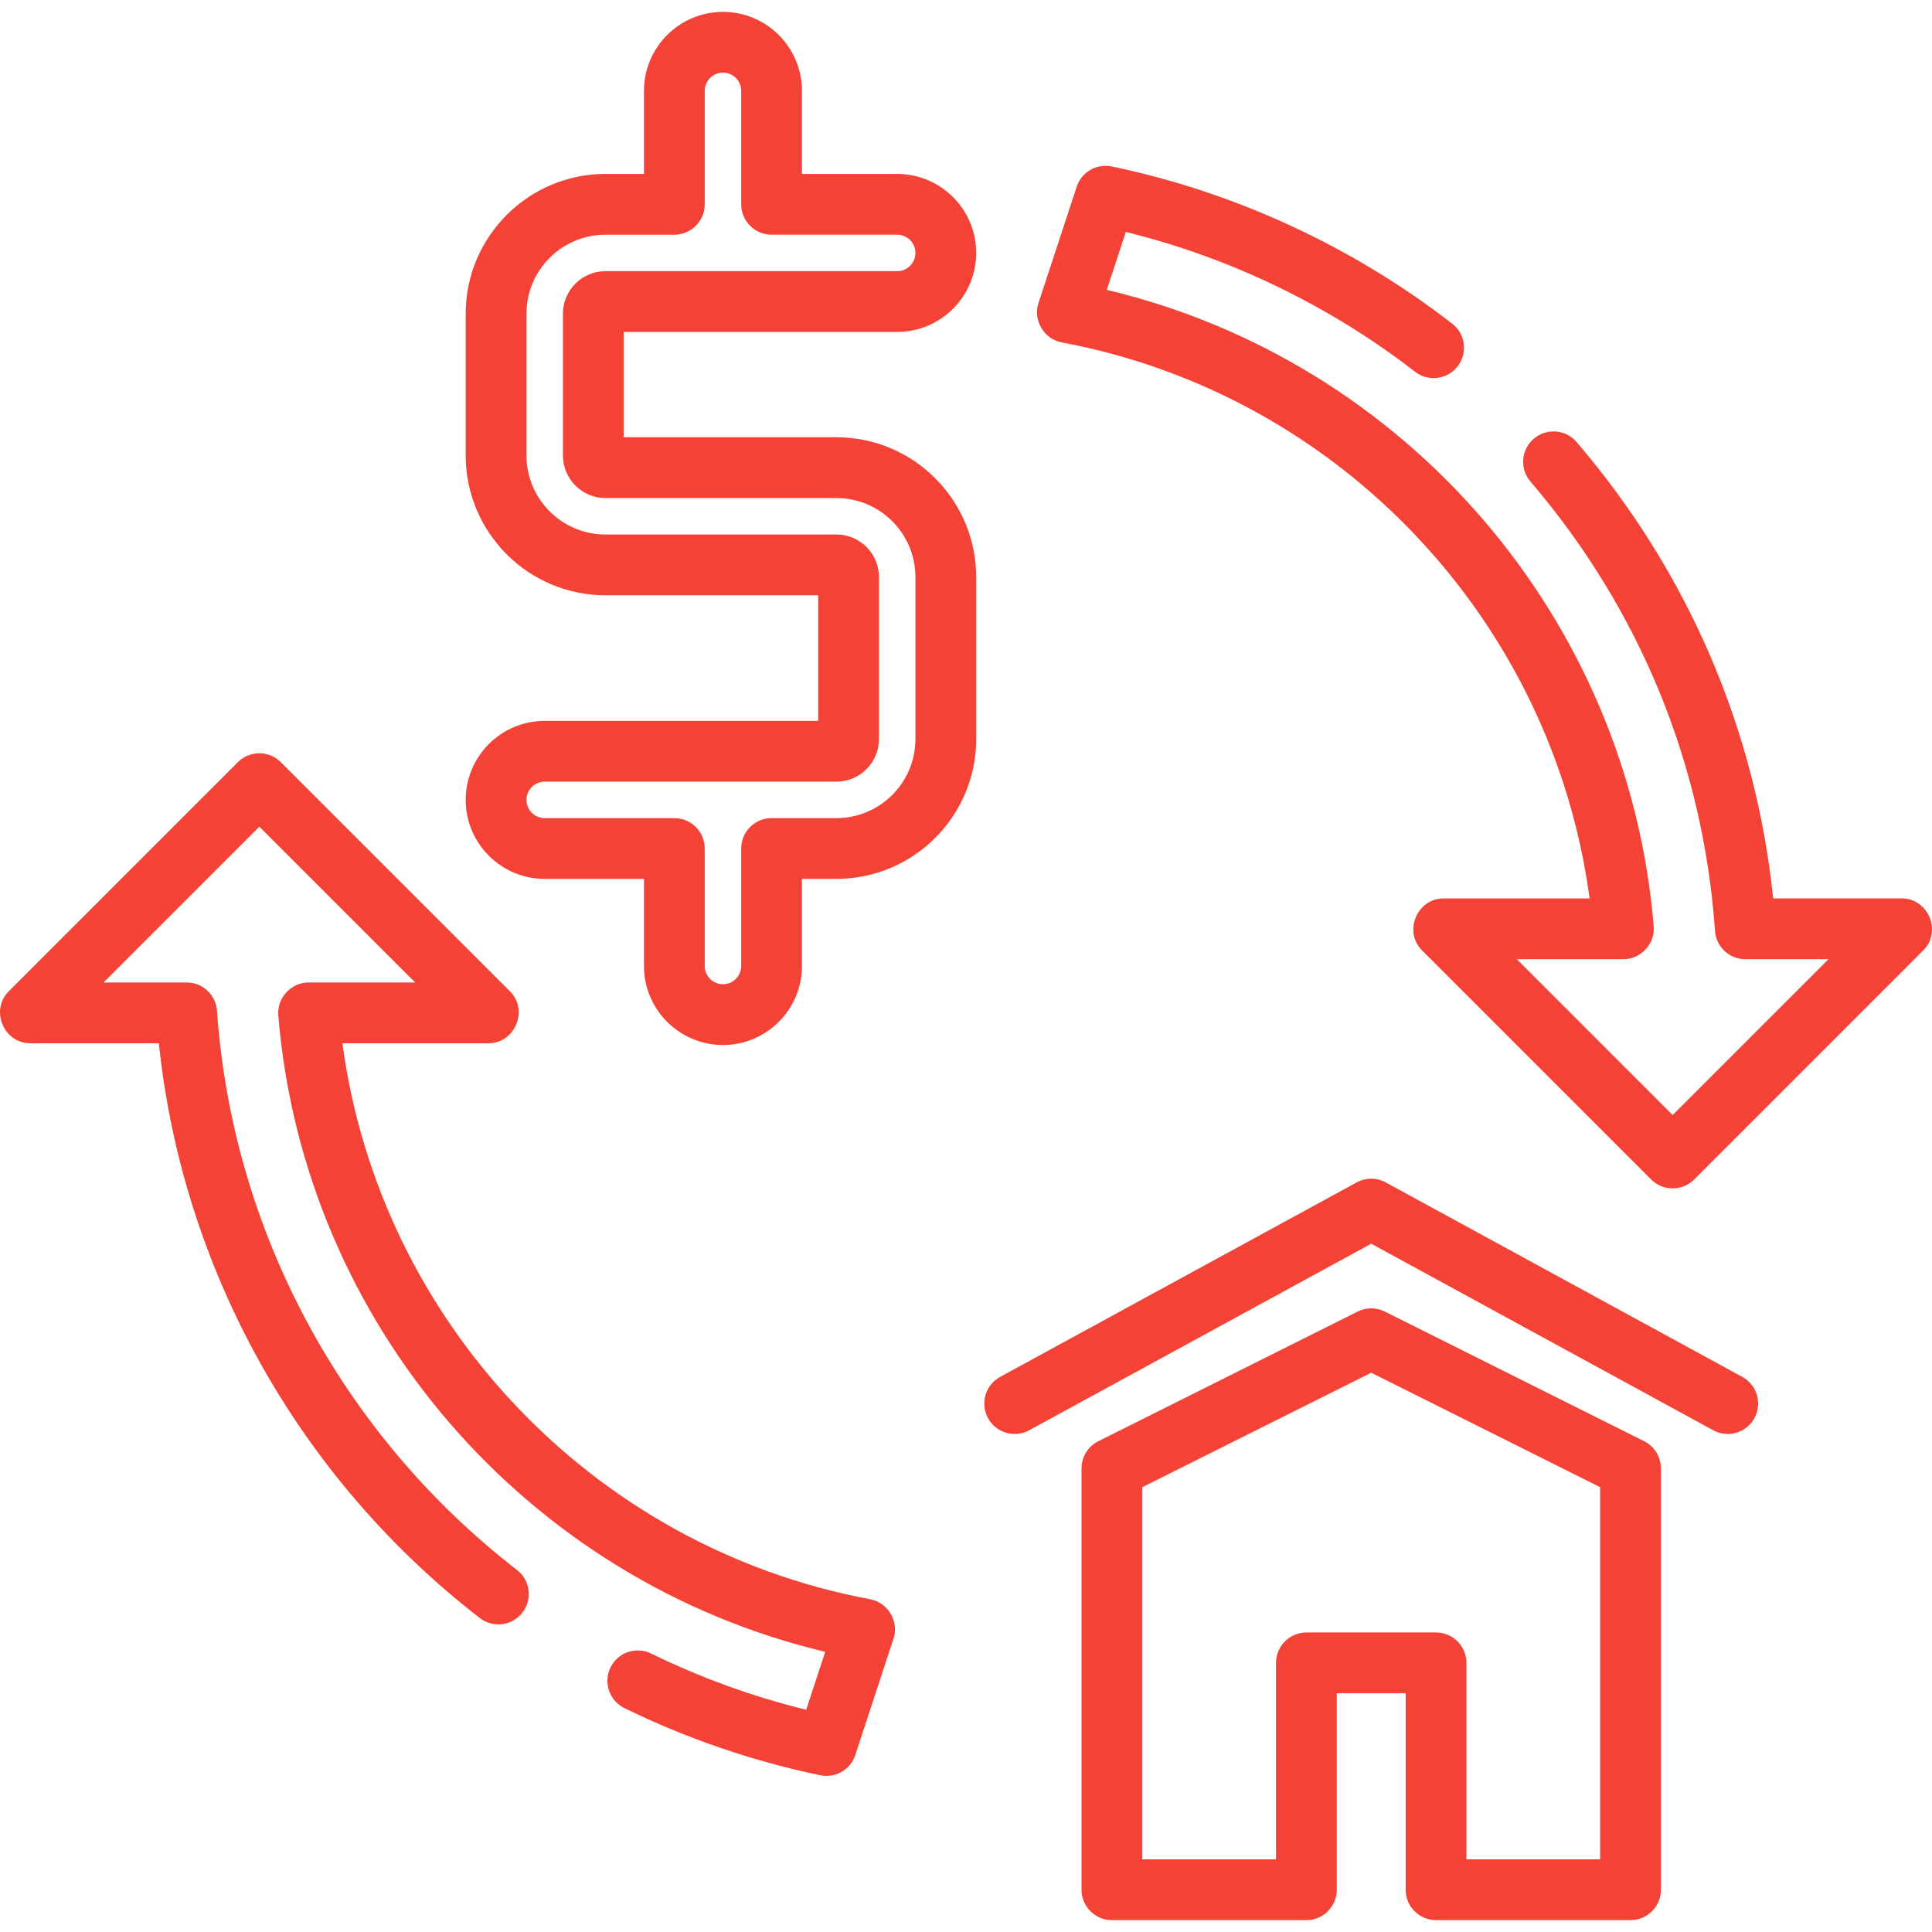
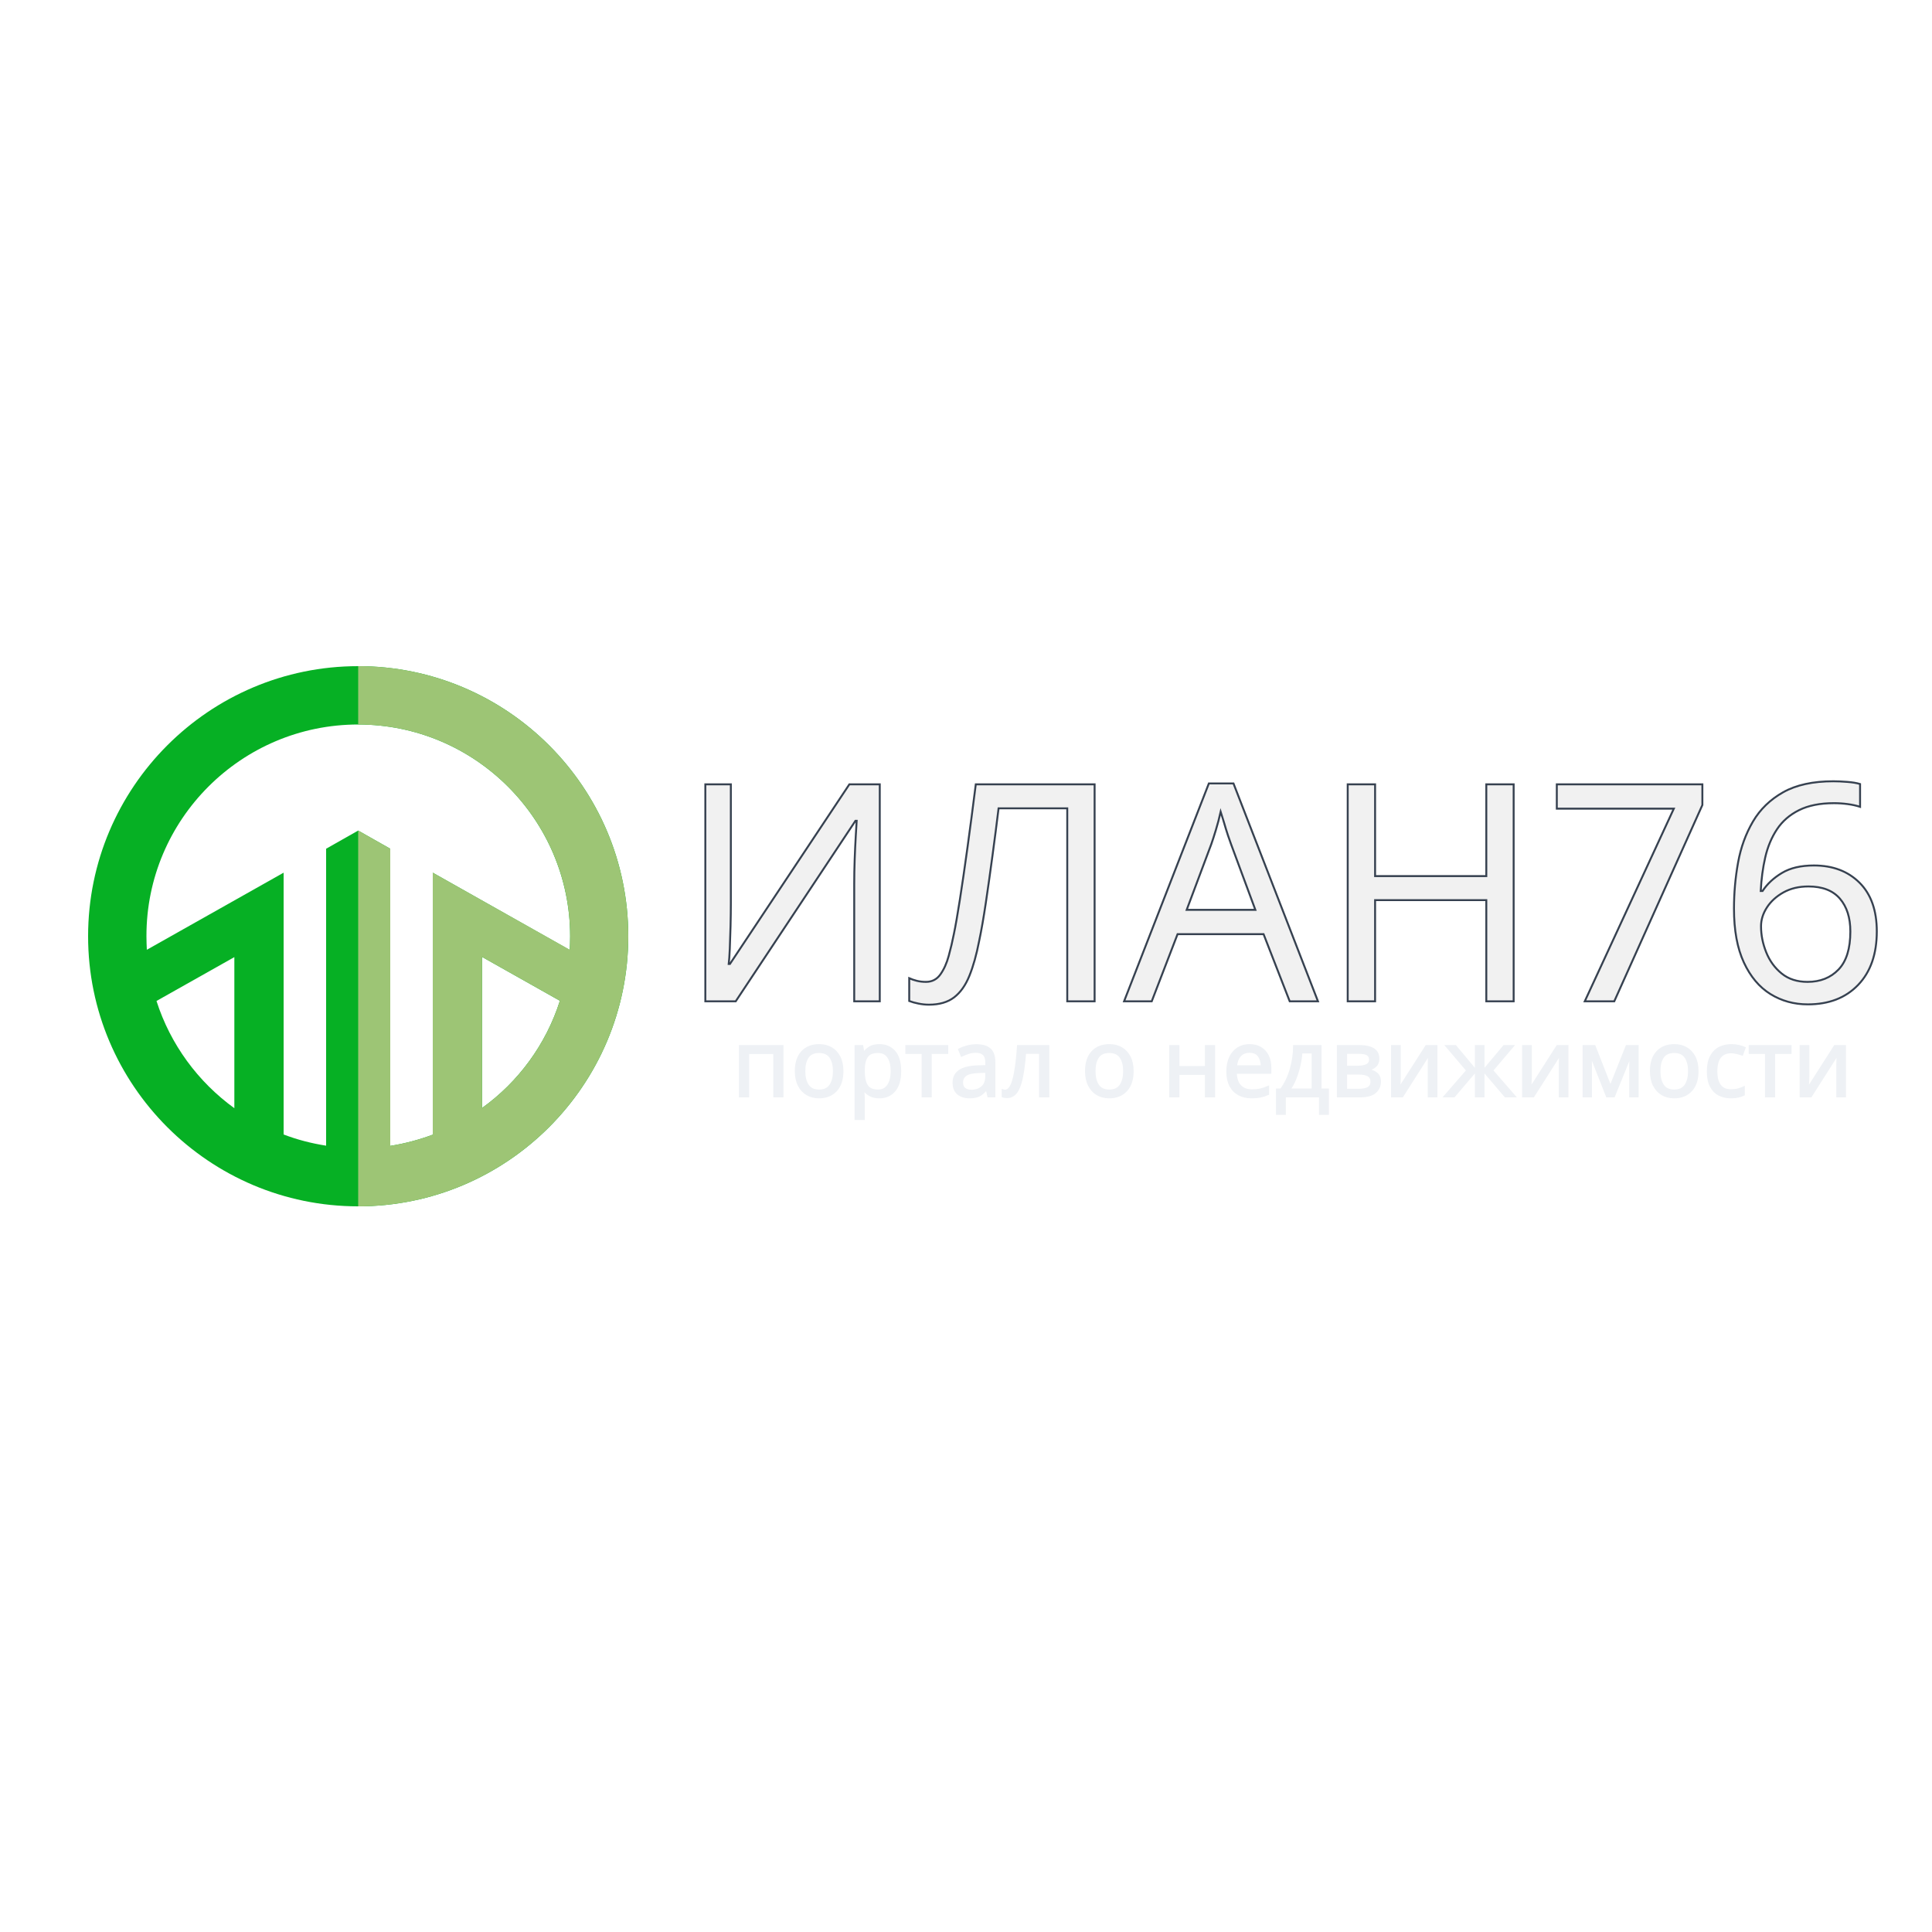
- <svg xmlns="http://www.w3.org/2000/svg" version="1.1" id="Layer_1" x="0px" y="0px" viewBox="0 0 512 512" style="enable-background:new 0 0 512 512;" xml:space="preserve" width="512px" height="512px">
+ <svg xmlns="http://www.w3.org/2000/svg" version="1.1" id="Слой_1" x="0px" y="0px" viewBox="0 0 1000 1000" enable-background="new 0 0 1000 1000" xml:space="preserve">
  <g>
-     <g>
-       <path d="M435.703,381.937l-68.717-34.358c-2.267-1.135-4.936-1.135-7.202,0l-68.717,34.358c-2.728,1.364-4.452,4.152-4.452,7.202    v111.665c0,4.448,3.605,8.053,8.053,8.053h51.538c4.447,0,8.053-3.604,8.053-8.053v-52.074h18.253v52.074    c0,4.448,3.605,8.053,8.053,8.053h51.538c4.447,0,8.053-3.604,8.053-8.053V389.139    C440.154,386.089,438.431,383.301,435.703,381.937z M424.049,492.751h-35.432v-52.074c0-4.448-3.606-8.053-8.053-8.053h-34.358    c-4.447,0-8.053,3.604-8.053,8.053v52.074h-35.432v-98.634l60.664-30.332l60.664,30.332V492.751z" fill="#f44336" />
-     </g>
+     <path fill="#06B024" d="M185.4,344.8c-77.1,0-139.8,62.7-139.8,139.8c0,77.1,62.7,139.8,139.8,139.8c77.1,0,139.8-62.7,139.8-139.8   C325.2,407.5,262.5,344.8,185.4,344.8z M185.4,375c60.5,0,109.7,49.2,109.7,109.7c0,2.4-0.1,4.7-0.2,7L224,451.7v135.6   c-7,2.6-14.4,4.6-22,5.8V439.3l-16.6-9.4l-16.6,9.4v153.7c-7.6-1.2-15-3.1-22-5.8V451.7L76,491.6c-0.1-2.3-0.2-4.6-0.2-7   C75.7,424.2,124.9,375,185.4,375z M81,518.1l40.3-22.7v78.2C102.5,560,88.2,540.6,81,518.1z M249.5,573.5v-78.2l40.3,22.7   C282.6,540.6,268.3,560,249.5,573.5z" />
+     <path fill="#9DC575" d="M295.1,484.6c0,2.4-0.1,4.7-0.2,7L224,451.7v135.6c-7,2.6-14.4,4.6-22,5.8V439.3l-16.6-9.4v194.5   c77.1,0,139.8-62.7,139.8-139.8c0-77.1-62.7-139.8-139.8-139.8V375C245.9,375,295.1,424.2,295.1,484.6z M249.5,573.5v-78.2   l40.3,22.7C282.6,540.6,268.3,560,249.5,573.5z" />
  </g>
  <g>
-     <g>
-       <path d="M461.727,364.891l-94.486-51.538c-2.404-1.311-5.309-1.311-7.712,0l-94.486,51.538c-3.905,2.13-5.344,7.021-3.214,10.926    c2.129,3.903,7.021,5.342,10.925,3.213l90.63-49.434l90.63,49.434c1.224,0.668,2.546,0.986,3.848,0.985    c2.852,0,5.614-1.518,7.078-4.197C467.071,371.911,465.631,367.02,461.727,364.891z" fill="#f44336" />
-     </g>
+     <text transform="matrix(1 0 0 1 349.6607 518.282)" fill="#F1F1F1" stroke="#364150" stroke-miterlimit="10" font-family="'NokiaSansS60-Bold'" font-size="157.289">ИЛАН76</text>
+     <text transform="matrix(1 0 0 1 378.8408 567.5125)" fill="#EEF1F5" stroke="#EEF1F5" stroke-miterlimit="10" font-family="'NokiaSansS60-Bold'" font-size="48.691">портал о недвижимости</text>
  </g>
-   <g>
-     <g>
-       <path d="M221.656,115.882h-56.369V87.966h72.475c11.544,0,20.937-9.393,20.937-20.937s-9.393-20.937-20.937-20.937H212.53V24.081    c0-11.544-9.393-20.937-20.937-20.937s-20.937,9.393-20.937,20.937v22.011h-10.2c-20.425,0-37.043,16.618-37.043,37.043v37.579    c0,20.425,16.618,37.043,37.043,37.043h56.369v33.285H144.35c-11.544,0-20.937,9.393-20.937,20.937    c0,11.544,9.393,20.937,20.937,20.937h26.306V256c0,11.544,9.393,20.937,20.937,20.937S212.53,267.545,212.53,256v-23.085h9.126    c20.425,0,37.043-16.618,37.043-37.043v-42.948C258.699,132.5,242.081,115.882,221.656,115.882z M242.593,195.873    c0,11.544-9.393,20.937-20.937,20.937h-17.179c-4.447,0-8.053,3.604-8.053,8.053V256c0,2.664-2.168,4.832-4.832,4.832    c-2.664,0-4.832-2.168-4.832-4.832v-31.137c0-4.448-3.605-8.053-8.053-8.053H144.35c-2.664,0-4.832-2.168-4.832-4.832    s2.168-4.832,4.832-4.832h77.306c6.217,0,11.274-5.057,11.274-11.274v-42.948c0-6.217-5.057-11.274-11.274-11.274h-61.201    c-11.544,0-20.937-9.393-20.937-20.937V83.135c0-11.544,9.393-20.937,20.937-20.937h18.253c4.447,0,8.053-3.604,8.053-8.053    V24.081c0-2.664,2.168-4.832,4.832-4.832c2.664,0,4.832,2.168,4.832,4.832v30.064c0,4.448,3.605,8.053,8.053,8.053h33.285    c2.664,0,4.832,2.168,4.832,4.832c0,2.664-2.168,4.832-4.832,4.832h-77.306c-6.217,0-11.274,5.057-11.274,11.274v37.579    c0,6.217,5.057,11.274,11.274,11.274h61.201c11.544,0,20.937,9.393,20.937,20.937V195.873z" fill="#f44336" />
-     </g>
-   </g>
-   <g>
-     <g>
-       <path d="M504.01,238.092h-34.1c-4.632-44.784-22.556-86.46-52.094-120.949c-2.894-3.377-7.977-3.771-11.354-0.877    c-3.378,2.893-3.771,7.977-0.878,11.354c28.911,33.758,45.824,74.938,48.908,119.086c0.294,4.22,3.804,7.492,8.033,7.492h22.043    l-41.297,41.298l-41.297-41.298h28.248c4.638,0,8.407-4.089,8.026-8.714c-6.733-81.716-65.783-149.837-144.941-168.669    l5.042-15.345c27.652,6.802,54.018,19.527,76.649,37.043c3.516,2.722,8.575,2.078,11.296-1.439    c2.722-3.517,2.078-8.575-1.44-11.296C358.4,65.301,327.2,50.893,294.627,44.114c-4.009-0.832-8.012,1.476-9.291,5.371    l-10.13,30.829c-1.499,4.562,1.459,9.548,6.168,10.429c73.636,13.785,130.037,73.735,139.882,147.351h-38.722    c-7.02,0-10.662,8.779-5.694,13.748l60.737,60.738c1.51,1.51,3.558,2.358,5.694,2.358c2.137,0,4.184-0.848,5.695-2.36    l60.738-60.738C514.673,246.869,511.03,238.092,504.01,238.092z" fill="#f44336" />
-     </g>
-   </g>
-   <g>
-     <g>
-       <path d="M230.624,423.825c-73.636-13.785-130.037-73.735-139.882-147.351h38.723c7.02,0,10.662-8.779,5.694-13.748l-60.738-60.737    c-3.144-3.144-8.243-3.144-11.388,0L2.296,262.726c-4.969,4.97-1.326,13.748,5.694,13.748h34.104    c6.254,59.927,36.967,115.105,85.052,152.319c3.516,2.723,8.573,2.077,11.296-1.439c2.722-3.517,2.078-8.575-1.44-11.296    c-46.454-35.954-75.428-89.97-79.496-148.197c-0.294-4.22-3.804-7.492-8.033-7.492H27.43l41.297-41.297l41.297,41.298H81.776    c-4.638,0-8.407,4.089-8.026,8.714c6.734,81.716,65.783,149.837,144.943,168.67l-5.043,15.349    c-14.17-3.477-27.961-8.476-41.09-14.899c-3.993-1.953-8.818-0.302-10.772,3.695c-1.954,3.994-0.301,8.818,3.695,10.772    c16.489,8.066,33.948,14.05,51.891,17.786c0.551,0.114,1.102,0.17,1.646,0.17c3.413,0,6.541-2.183,7.644-5.541l10.13-30.83    C238.291,429.691,235.333,424.705,230.624,423.825z" fill="#f44336" />
-     </g>
-   </g>
-   <g>
- </g>
-   <g>
- </g>
-   <g>
- </g>
-   <g>
- </g>
-   <g>
- </g>
-   <g>
- </g>
-   <g>
- </g>
-   <g>
- </g>
-   <g>
- </g>
-   <g>
- </g>
-   <g>
- </g>
-   <g>
- </g>
-   <g>
- </g>
-   <g>
- </g>
-   <g>
- </g>
</svg>
